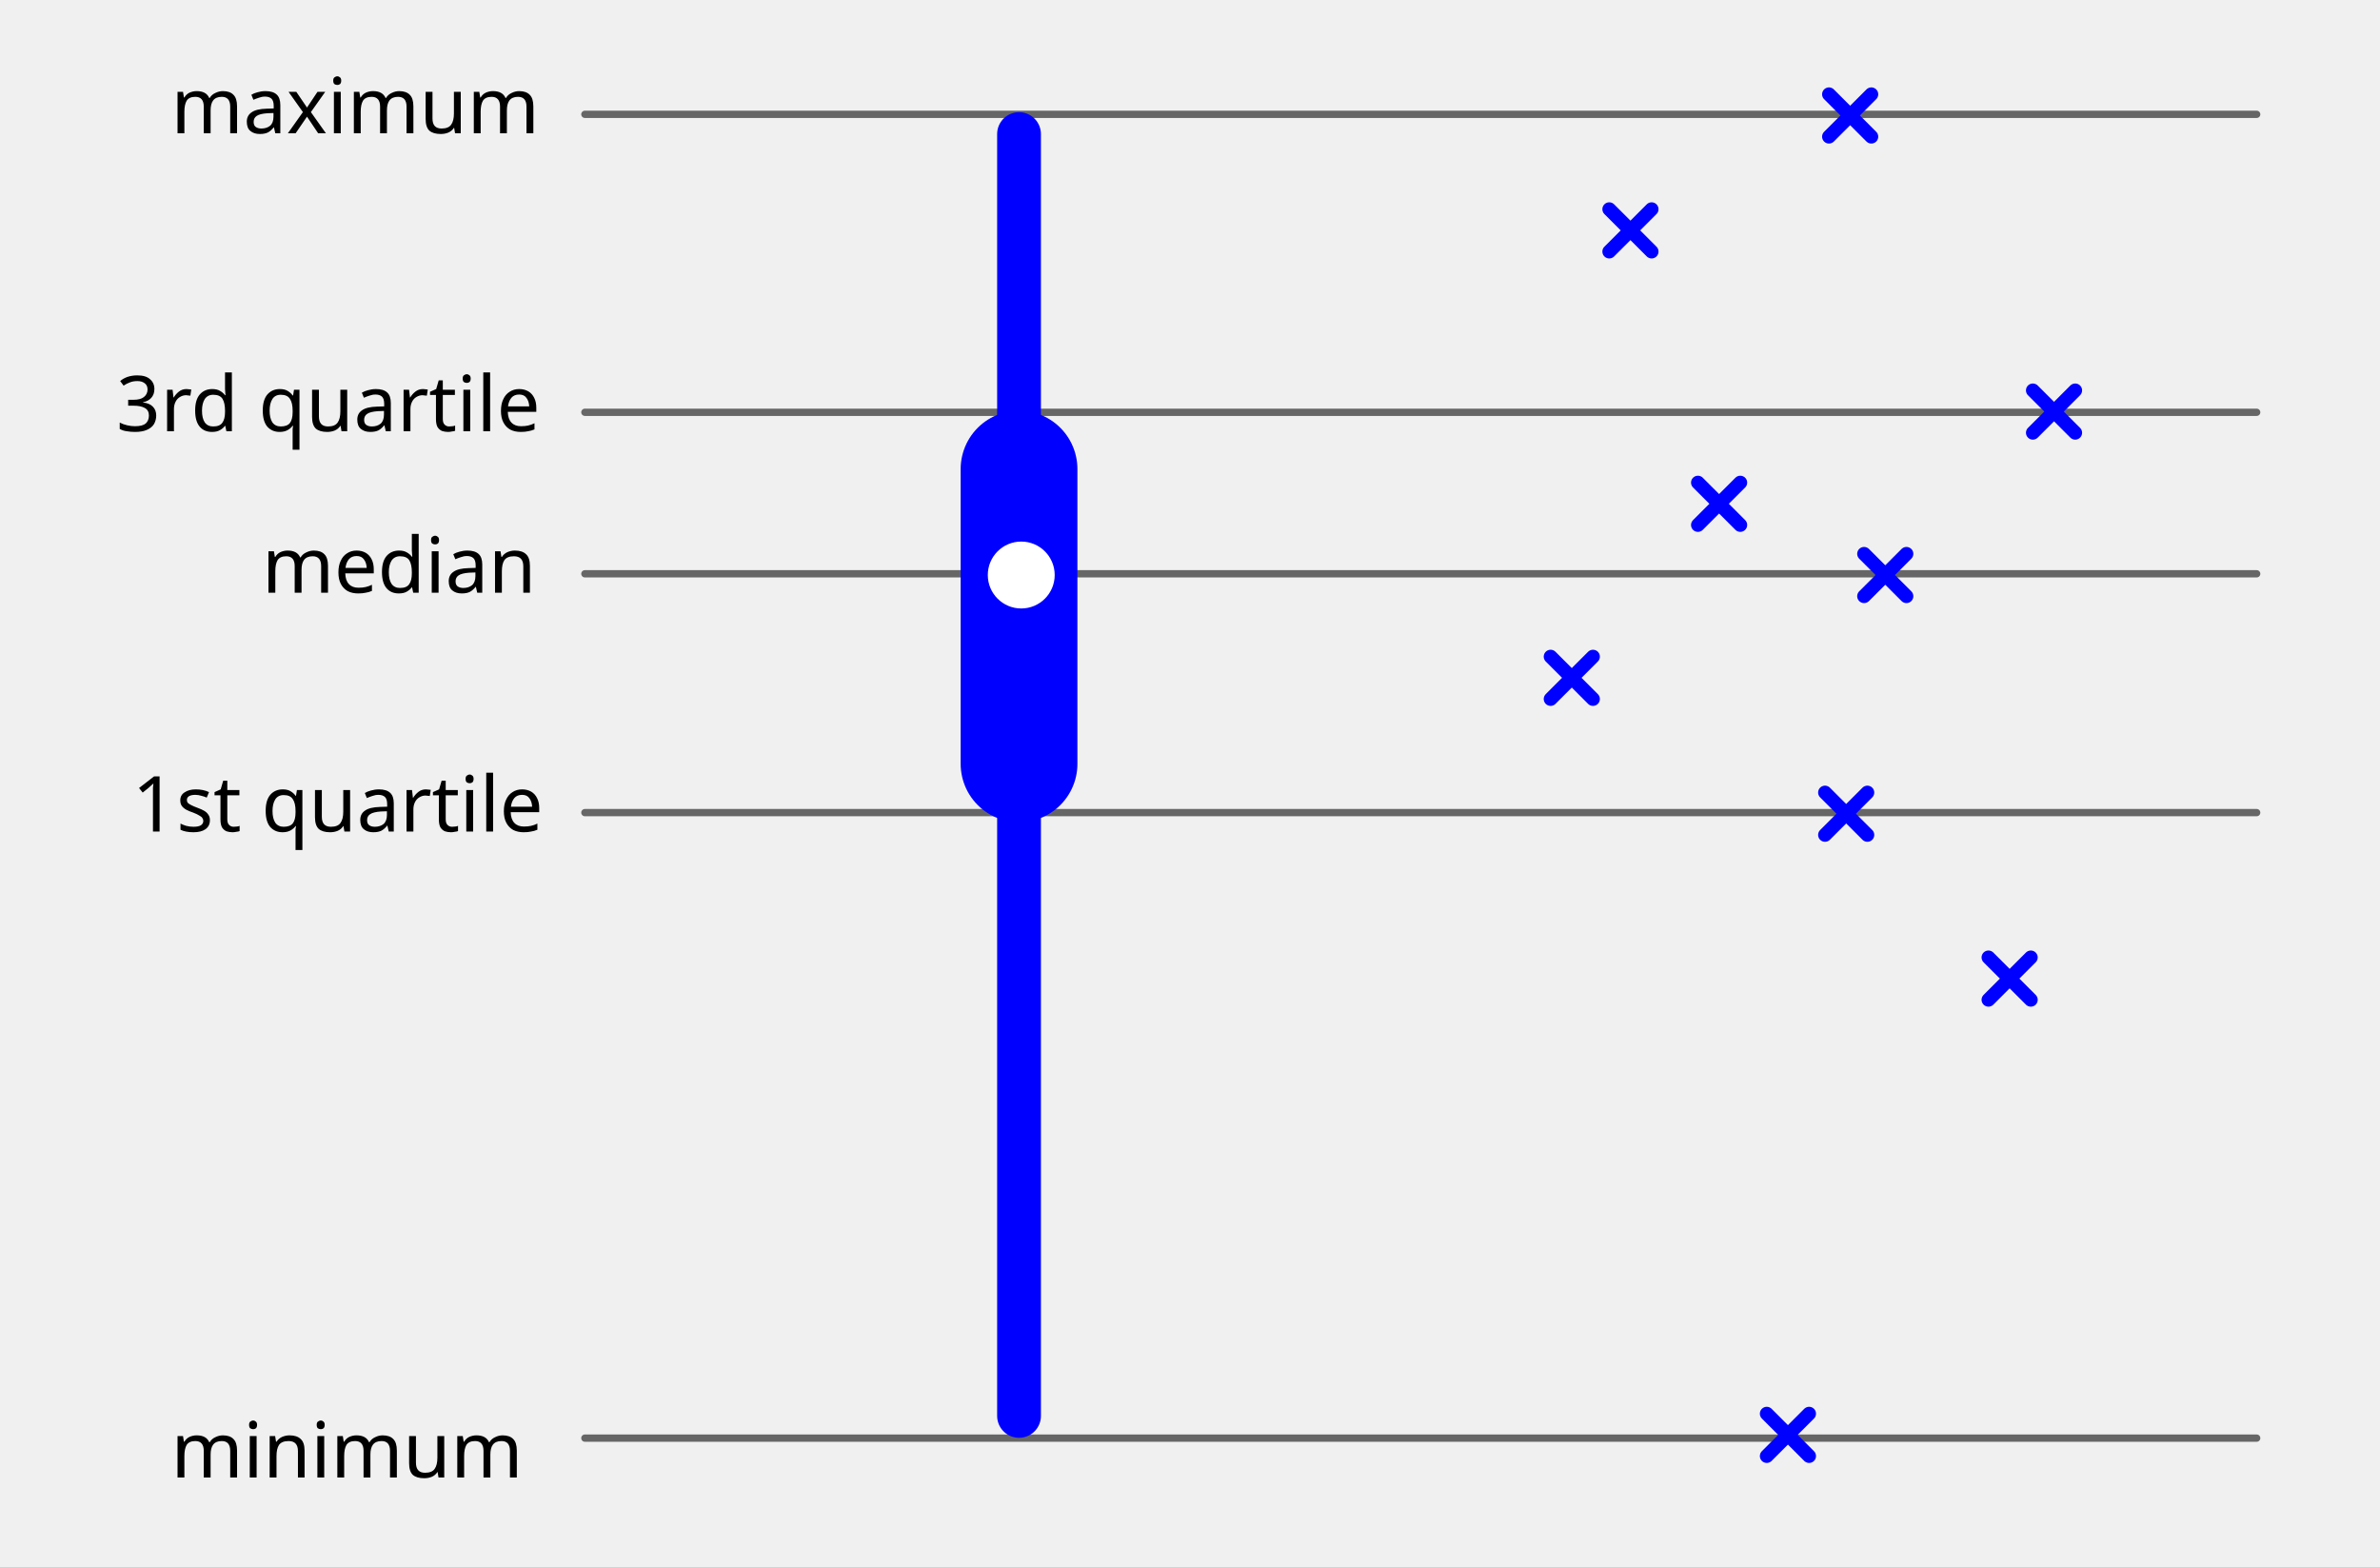
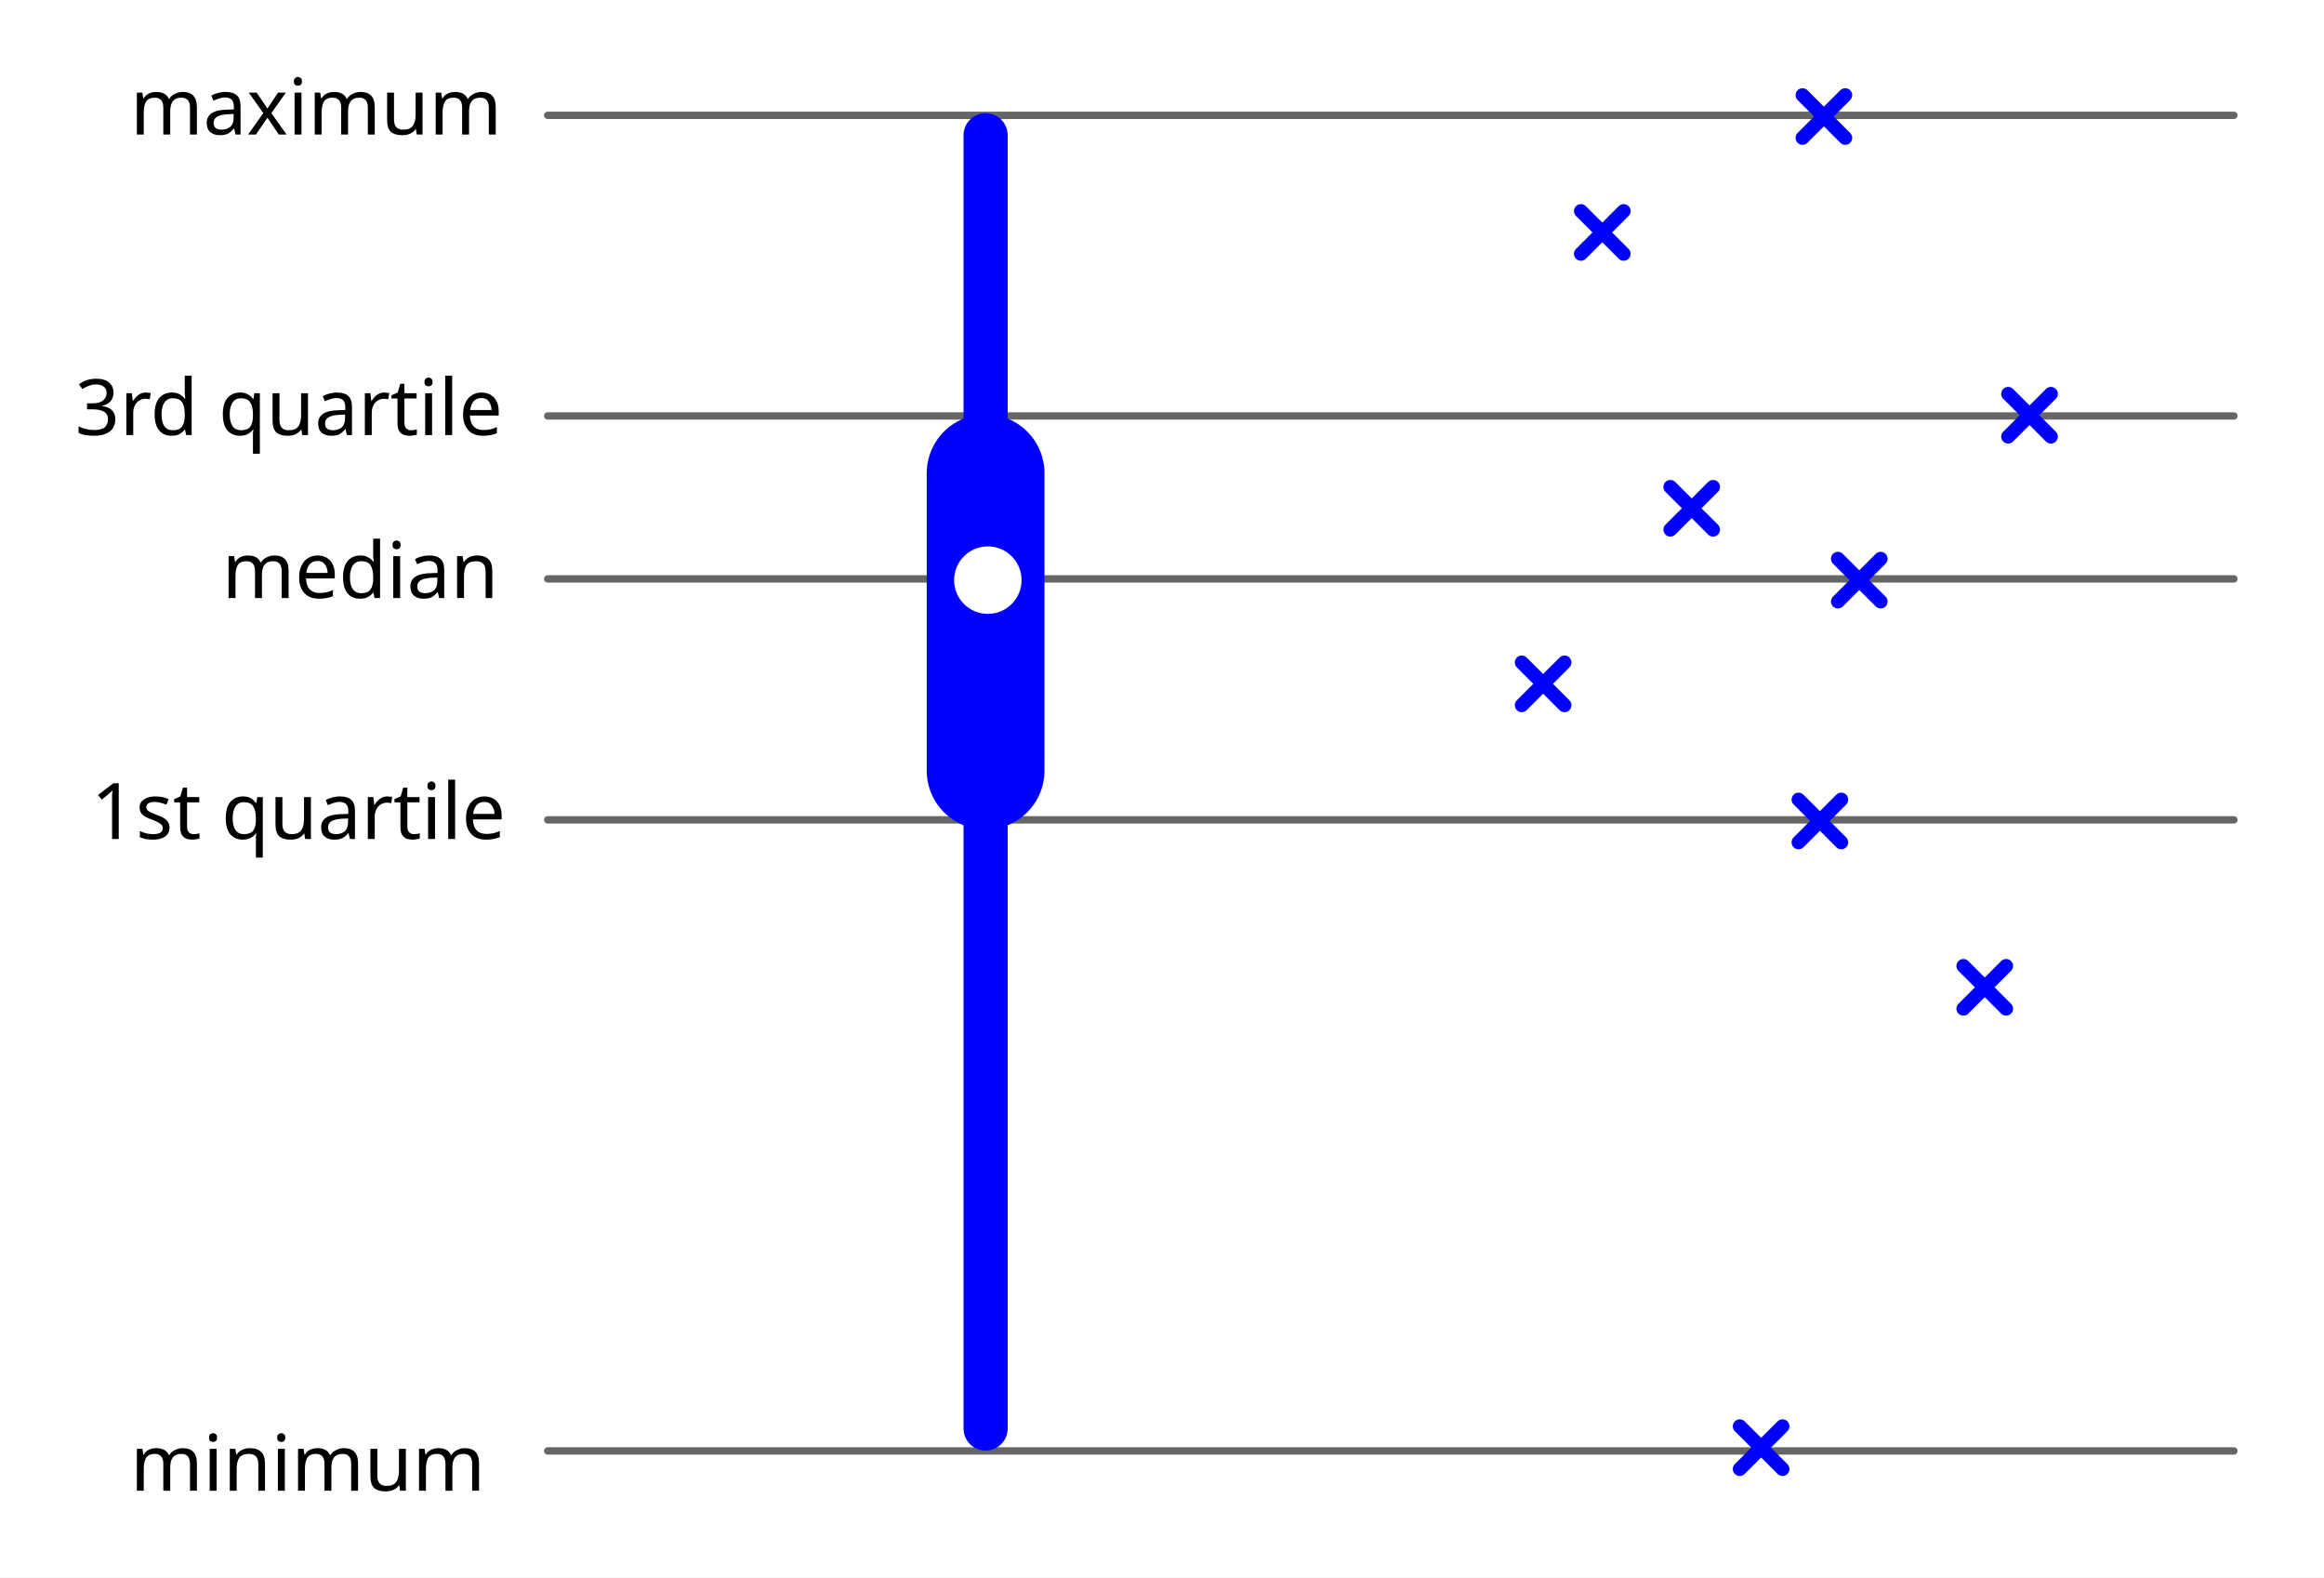
- <svg xmlns="http://www.w3.org/2000/svg" width="163.076mm" height="107.322mm" viewBox="0 0 163.076 107.322" version="1.1" id="svg1">
+ <svg xmlns="http://www.w3.org/2000/svg" width="157.879mm" height="107.143mm" viewBox="0 0 157.879 107.143" version="1.1" id="svg1">
  <defs id="defs1" />
-   <g id="layer2" transform="translate(-27.09684,-75.34245)">
+   <rect style="fill:#ffffff;stroke:none;stroke-width:0.5;stroke-linecap:round;stroke-linejoin:round" id="rect1" width="157.879" height="107.143" x="29.964" y="75.342" rx="0" ry="0" transform="translate(-29.96402,-75.34245)" />
+   <g id="layer2" transform="translate(-29.96402,-75.34245)">
    <path style="opacity:1;fill:#1a1a1a;fill-opacity:1;stroke:#666666;stroke-width:0.5;stroke-linecap:round;stroke-linejoin:round;stroke-dasharray:none;stroke-opacity:1" d="M 67.172,83.176 H 181.723" id="path20" />
    <text xml:space="preserve" style="font-size:5.292px;line-height:1.25;font-family:sans-serif;stroke-width:0.265" x="38.807" y="84.476" id="text20">
      <tspan id="tspan20" style="font-size:5.292px;stroke-width:0.265" x="38.807" y="84.476">maximum</tspan>
    </text>
    <path style="opacity:1;fill:#1a1a1a;fill-opacity:1;stroke:#666666;stroke-width:0.5;stroke-linecap:round;stroke-linejoin:round;stroke-dasharray:none;stroke-opacity:1" d="M 67.172,103.592 H 181.723" id="path21" />
    <text xml:space="preserve" style="font-size:5.292px;line-height:1.25;font-family:sans-serif;stroke-width:0.265" x="35.067" y="104.892" id="text21">
      <tspan id="tspan21" style="font-size:5.292px;stroke-width:0.265" x="35.067" y="104.892">3rd quartile</tspan>
    </text>
    <path style="opacity:1;fill:#1a1a1a;fill-opacity:1;stroke:#666666;stroke-width:0.5;stroke-linecap:round;stroke-linejoin:round;stroke-dasharray:none;stroke-opacity:1" d="M 67.172,114.658 H 181.723" id="path22" />
    <text xml:space="preserve" style="font-size:5.292px;line-height:1.25;font-family:sans-serif;stroke-width:0.265" x="45.041" y="115.958" id="text22">
      <tspan id="tspan22" style="font-size:5.292px;stroke-width:0.265" x="45.041" y="115.958">median</tspan>
    </text>
    <path style="opacity:1;fill:#1a1a1a;fill-opacity:1;stroke:#666666;stroke-width:0.5;stroke-linecap:round;stroke-linejoin:round;stroke-dasharray:none;stroke-opacity:1" d="M 67.172,131.022 H 181.723" id="path23" />
    <text xml:space="preserve" style="font-size:5.292px;line-height:1.25;font-family:sans-serif;stroke-width:0.265" x="36.158" y="132.322" id="text23">
      <tspan id="tspan23" style="font-size:5.292px;stroke-width:0.265" x="36.158" y="132.322">1st quartile</tspan>
    </text>
    <path style="opacity:1;fill:#1a1a1a;fill-opacity:1;stroke:#666666;stroke-width:0.5;stroke-linecap:round;stroke-linejoin:round;stroke-dasharray:none;stroke-opacity:1" d="M 67.172,173.881 H 181.723" id="path24" />
    <text xml:space="preserve" style="font-size:5.292px;line-height:1.25;font-family:sans-serif;stroke-width:0.265" x="38.807" y="176.584" id="text24">
      <tspan id="tspan24" style="font-size:5.292px;stroke-width:0.265" x="38.807" y="176.584">minimum</tspan>
    </text>
  </g>
-   <g id="layer1" transform="translate(-27.09684,-75.34245)">
+   <g id="layer1" transform="translate(-29.96402,-75.34245)">
    <path id="path3" style="opacity:1;fill:none;fill-opacity:1;stroke:#0000ff;stroke-width:0.944;stroke-linecap:round;stroke-linejoin:round;stroke-dasharray:none;stroke-opacity:1" d="m 166.386,104.994 2.903,-2.903 m 0,2.903 -2.903,-2.903" />
    <path id="path4" style="opacity:1;fill:none;fill-opacity:1;stroke:#0000ff;stroke-width:0.944;stroke-linecap:round;stroke-linejoin:round;stroke-dasharray:none;stroke-opacity:1" d="m 152.417,84.706 2.903,-2.903 m 0,2.903 -2.903,-2.903" />
    <path id="path5" style="opacity:1;fill:none;fill-opacity:1;stroke:#0000ff;stroke-width:0.944;stroke-linecap:round;stroke-linejoin:round;stroke-dasharray:none;stroke-opacity:1" d="m 143.437,111.313 2.903,-2.903 m 0,2.903 -2.903,-2.903" />
    <path id="path6" style="opacity:1;fill:none;fill-opacity:1;stroke:#0000ff;stroke-width:0.944;stroke-linecap:round;stroke-linejoin:round;stroke-dasharray:none;stroke-opacity:1" d="m 137.362,92.579 2.903,-2.903 m 0,2.903 -2.903,-2.903" />
    <path id="path7" style="opacity:1;fill:none;fill-opacity:1;stroke:#0000ff;stroke-width:0.944;stroke-linecap:round;stroke-linejoin:round;stroke-dasharray:none;stroke-opacity:1" d="m 154.822,116.193 2.903,-2.903 m 0,2.903 -2.903,-2.903" />
    <path id="path8" style="opacity:1;fill:none;fill-opacity:1;stroke:#0000ff;stroke-width:0.944;stroke-linecap:round;stroke-linejoin:round;stroke-dasharray:none;stroke-opacity:1" d="m 148.153,172.206 2.903,2.903 m -2.903,0 2.903,-2.903" />
    <path id="path9" style="opacity:1;fill:none;fill-opacity:1;stroke:#0000ff;stroke-width:0.944;stroke-linecap:round;stroke-linejoin:round;stroke-dasharray:none;stroke-opacity:1" d="m 163.344,140.943 2.903,2.903 m -2.903,0 2.903,-2.903" />
    <path id="path11" style="opacity:1;fill:none;fill-opacity:1;stroke:#0000ff;stroke-width:0.944;stroke-linecap:round;stroke-linejoin:round;stroke-dasharray:none;stroke-opacity:1" d="m 152.145,129.646 2.903,2.903 m -2.903,0 2.903,-2.903" />
    <path id="path12" style="opacity:1;fill:none;fill-opacity:1;stroke:#0000ff;stroke-width:0.944;stroke-linecap:round;stroke-linejoin:round;stroke-dasharray:none;stroke-opacity:1" d="m 133.344,120.334 2.903,2.903 m -2.903,0 2.903,-2.903" />
    <path style="opacity:1;fill:#0000ff;fill-opacity:1;stroke:#0000ff;stroke-width:3;stroke-linecap:round;stroke-linejoin:round;stroke-dasharray:none;stroke-opacity:1" d="M 96.92,172.358 V 84.529" id="path13" />
    <path style="opacity:1;fill:#0000ff;fill-opacity:1;stroke:#0000ff;stroke-width:8;stroke-linecap:round;stroke-linejoin:round;stroke-dasharray:none;stroke-opacity:1" d="M 96.92,127.678 V 107.481" id="path14" />
    <circle style="opacity:1;fill:#ffffff;fill-opacity:1;stroke:none;stroke-width:3.151;stroke-linecap:round;stroke-linejoin:round;stroke-dasharray:none;stroke-opacity:1" id="path15" cx="97.072" cy="114.742" r="2.292" />
  </g>
-   <path style="opacity:1;fill:#1a1a1a;fill-opacity:1;stroke:none;stroke-width:8;stroke-linecap:round;stroke-linejoin:round;stroke-dasharray:none;stroke-opacity:1" d="M 40.978,6.817 H 157.175" id="path19" />
+   <path style="opacity:1;fill:#1a1a1a;fill-opacity:1;stroke:none;stroke-width:8;stroke-linecap:round;stroke-linejoin:round;stroke-dasharray:none;stroke-opacity:1" d="M 38.111,6.817 H 154.308" id="path19" />
</svg>
